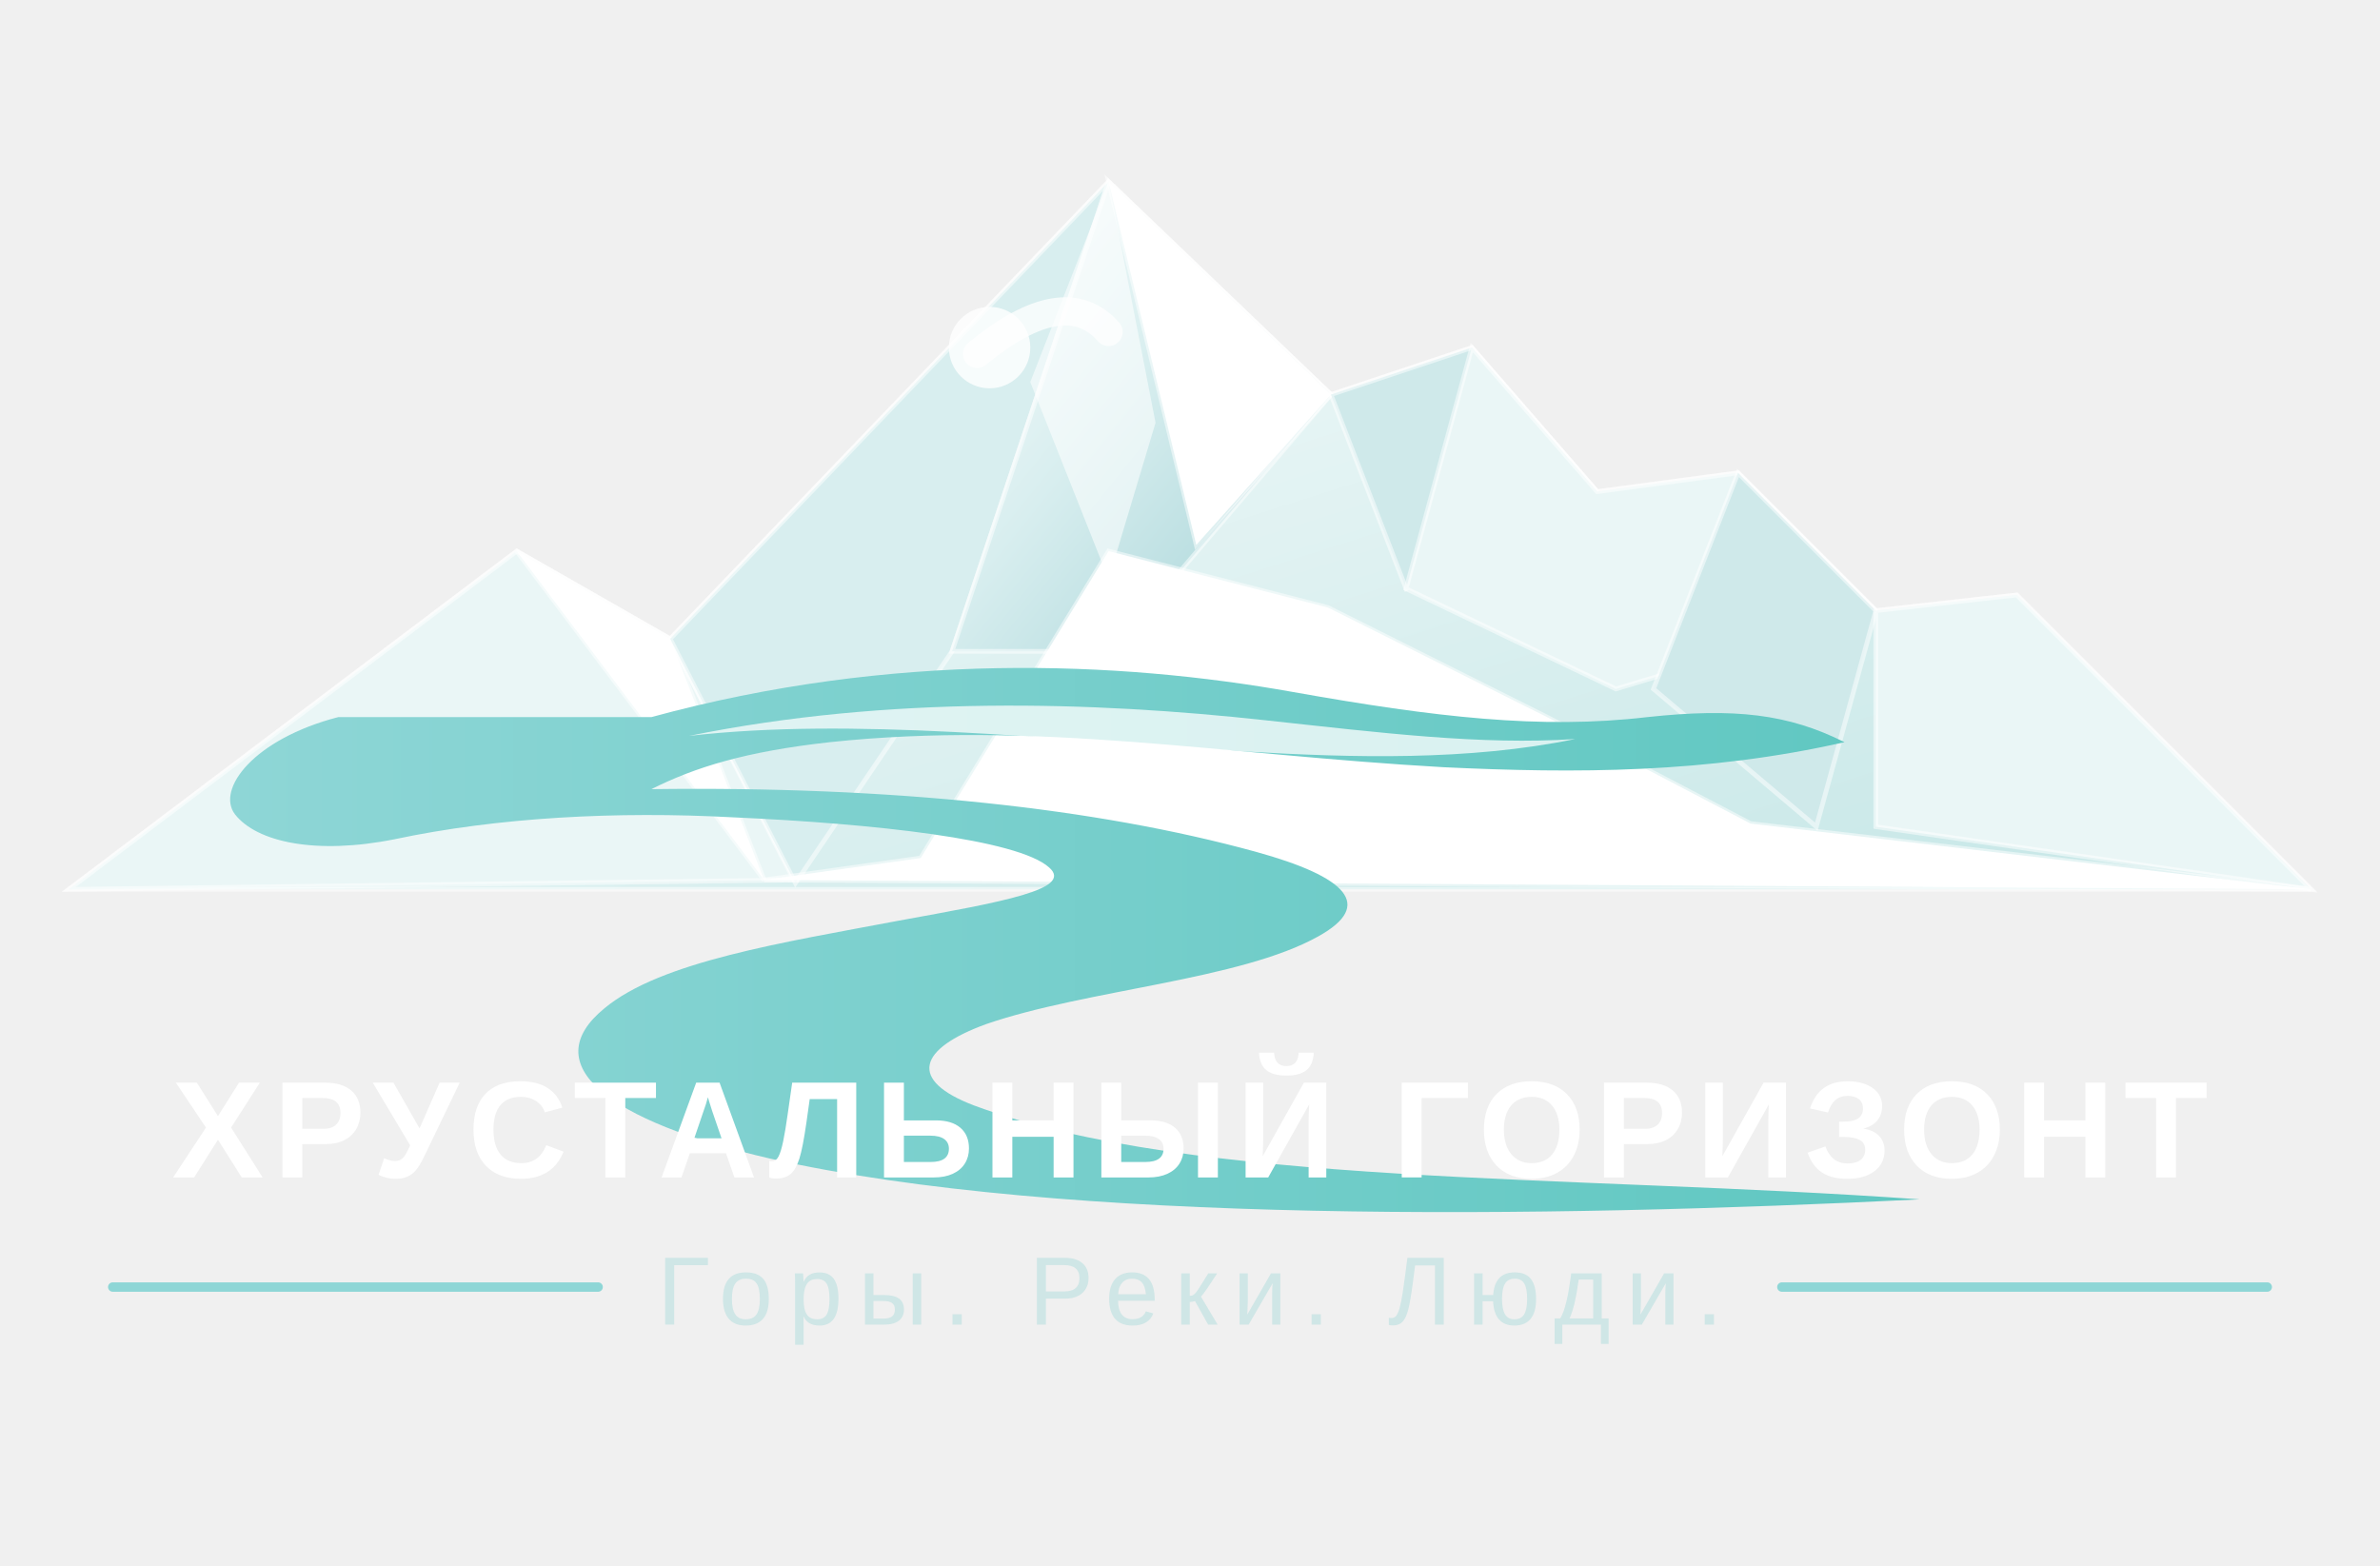
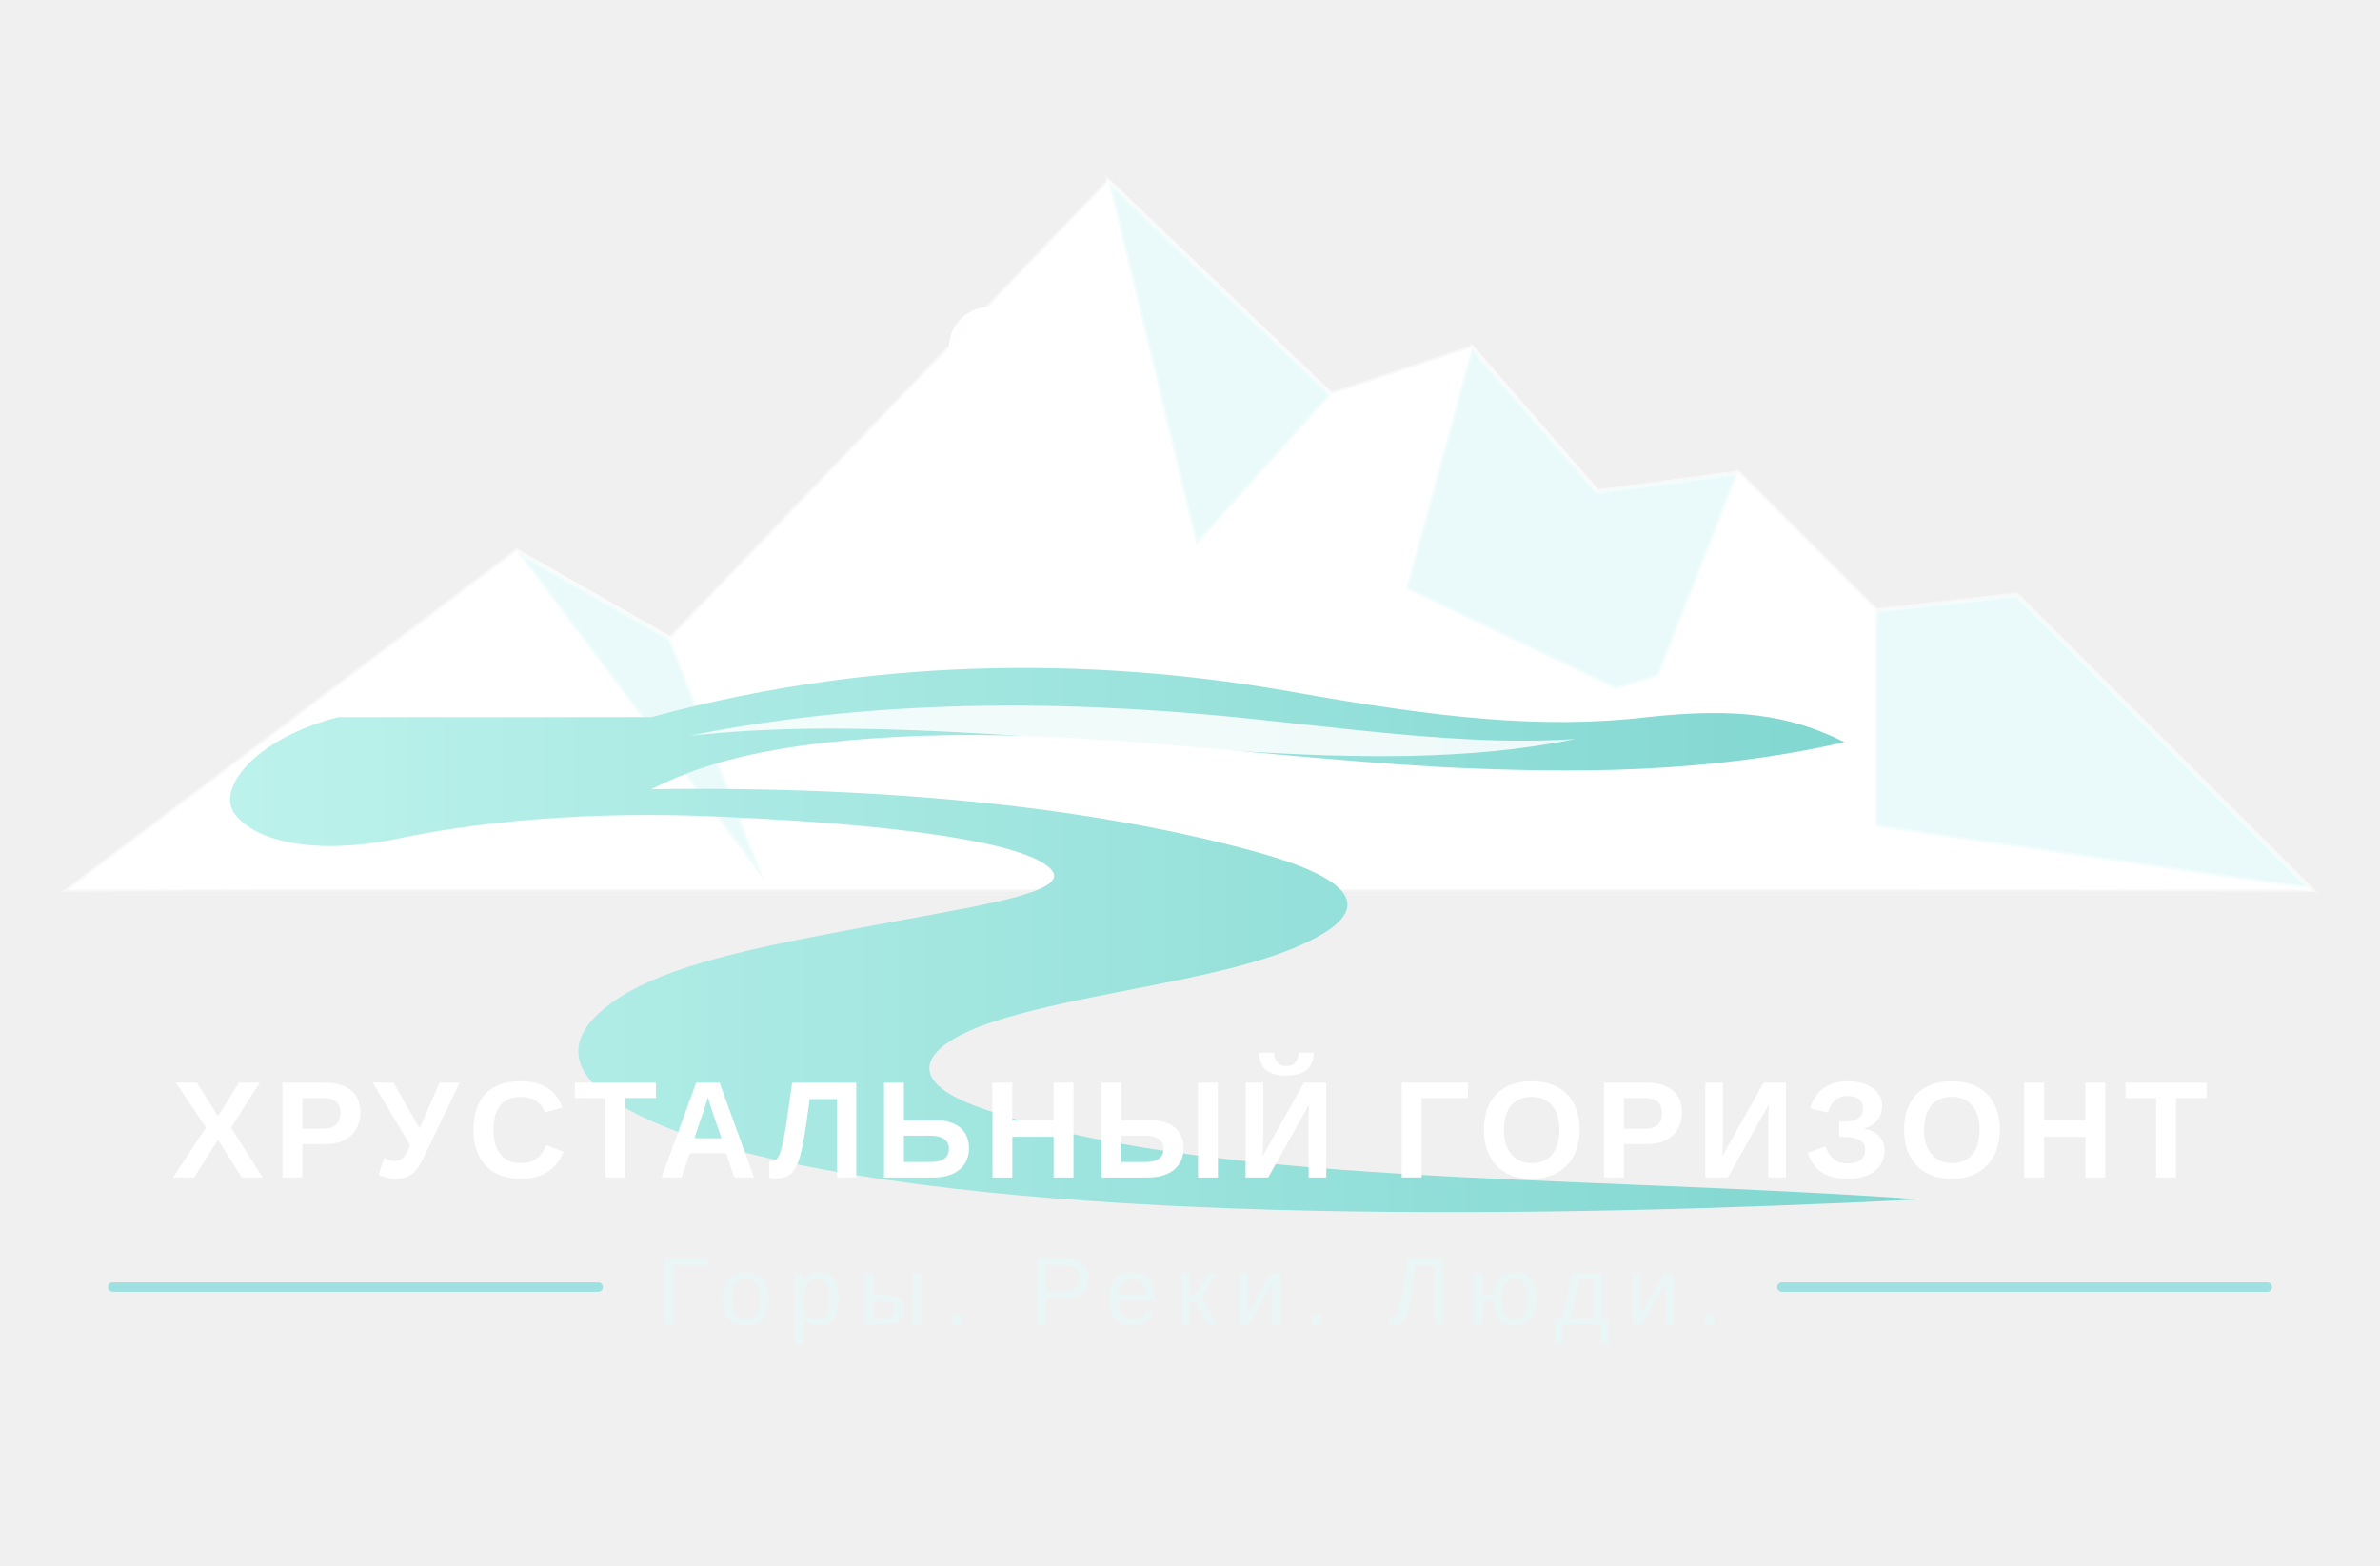
<svg xmlns="http://www.w3.org/2000/svg" viewBox="0 0 760 500" role="img" aria-labelledby="t d">
  <defs>
-     <linearGradient id="iceL" x1="0" y1="0" x2="1" y2="1">
-       <stop stop-color="#ffffff" />
-       <stop offset=".45" stop-color="#d8eeef" />
-       <stop offset="1" stop-color="#9fd0d4" />
-     </linearGradient>
-     <linearGradient id="deepL" x1="0" y1="0" x2="1" y2="1">
-       <stop stop-color="#ffffff" />
-       <stop offset="1" stop-color="#c4e6e6" />
-     </linearGradient>
    <linearGradient id="riverL" x1="0" y1="0" x2="1" y2="0">
-       <stop stop-color="#8ed6d6" />
-       <stop offset="1" stop-color="#5fc7c1" />
+       <stop stop-color="#bdF2EC" />
+       <stop offset="1" stop-color="#7fd6d0" />
    </linearGradient>
  </defs>
-   <g stroke="#fff" stroke-opacity=".5" stroke-width="1.5">
-     <path fill="url(#deepL)" d="M22 284 165 176 214 204 354 58 425 126 470 111 510 157 555 151 599 195 644 190 738 284Z" />
-     <path fill="#eaf6f6" d="m22 284 143-108 49 28 40 77Z" />
-     <path fill="#ffffff" d="m165 176 79 105-30-77Z" />
-     <path fill="#d8eeef" d="m214 204 140-146-50 150-50 74Z" />
-     <path fill="url(#iceL)" d="m354 58 71 68-70 82-51-0Z" />
-     <path fill="#ffffff" d="m354 58 28 116 43-48Z" />
-     <path fill="#cfe9ea" d="m425 126 45-15 40 46-61 31Z" />
-     <path fill="#eaf6f6" d="m470 111 40 46 45-6 44 44-83 25-67-32Z" />
-     <path fill="#cfe9ea" d="m555 151 44 44-19 69-52-44Z" />
-     <path fill="#eaf6f6" d="m599 195 45-5 94 94-139-20Z" />
+   <g stroke="#ffffff" stroke-opacity=".35" stroke-width="1.5">
+     <path fill="#ffffff" d="M22 284 165 176 214 204 354 58 425 126 470 111 510 157 555 151 599 195 644 190 738 284Z" />
+     <path fill="#ffffff" d="m22 284 143-108 49 28 40 77Z" />
+     <path fill="#eafafa" d="m165 176 79 105-30-77Z" />
+     <path fill="#ffffff" d="m214 204 140-146-50 150-50 74Z" />
+     <path fill="#ffffff" d="m354 58 71 68-70 82-51-0Z" />
+     <path fill="#eafafa" d="m354 58 28 116 43-48Z" />
+     <path fill="#ffffff" d="m425 126 45-15 40 46-61 31Z" />
+     <path fill="#eafafa" d="m470 111 40 46 45-6 44 44-83 25-67-32Z" />
+     <path fill="#ffffff" d="m555 151 44 44-19 69-52-44Z" />
+     <path fill="#eafafa" d="m599 195 45-5 94 94-139-20Z" />
    <path fill="#ffffff" d="m244 281 50-7 60-98 70 18 70 35 65 34 179 21Z" />
  </g>
  <path d="M208 229c77-21 149-18 205-8 45 8 79 12 113 8 28-3 45-1 63 8-44 10-86 10-128 8-71-4-130-15-196-8-27 3-43 8-57 15 77-1 142 6 193 20 29 8 38 17 20 27-25 14-74 17-106 28-22 8-25 18-4 26 70 26 190 22 302 30-120 6-274 8-367-13-52-12-75-30-53-48 18-15 57-21 94-28 33-6 56-10 48-17-10-9-56-14-101-16-37-2-75 0-108 7-25 5-44 1-51-8-6-8 6-24 33-31Z" fill="url(#riverL)" />
-   <path d="M220 235c64-13 129-11 184-5 37 4 69 8 99 6-34 7-71 6-105 4-64-4-126-11-178-5Z" fill="#ffffff" opacity=".75" />
-   <path d="m354 58 15 77-15 50-25-63Z" fill="#fff" opacity=".55" />
-   <path d="M312 113q28-23 42-7" fill="none" stroke="#fff" stroke-width="9" stroke-linecap="round" opacity=".75" />
-   <circle cx="316" cy="111" r="13" fill="#fff" opacity=".8" />
+   <path d="M220 235c64-13 129-11 184-5 37 4 69 8 99 6-34 7-71 6-105 4-64-4-126-11-178-5Z" fill="#ffffff" opacity=".85" />
+   <path d="m354 58 15 77-15 50-25-63Z" fill="#ffffff" opacity=".7" />
+   <path d="M312 113q28-23 42-7" fill="none" stroke="#ffffff" stroke-width="9" stroke-linecap="round" opacity=".85" />
+   <circle cx="316" cy="111" r="13" fill="#ffffff" opacity=".9" />
  <text x="380" y="376" text-anchor="middle" fill="#ffffff" font-family="Arial,sans-serif" font-size="44" font-weight="700" letter-spacing="3">ХРУСТАЛЬНЫЙ ГОРИЗОНТ</text>
-   <path d="M36 411h155m378 0h155" stroke="#8ed6d6" stroke-width="3" stroke-linecap="round" />
-   <text x="380" y="423" text-anchor="middle" fill="#cfe6e6" font-family="Arial,sans-serif" font-size="31" letter-spacing="5">Горы. Реки. Люди.</text>
+   <path d="M36 411h155m378 0h155" stroke="#9fe0e0" stroke-width="3" stroke-linecap="round" />
+   <text x="380" y="423" text-anchor="middle" fill="#eaf6f6" font-family="Arial,sans-serif" font-size="31" letter-spacing="5">Горы. Реки. Люди.</text>
</svg>
